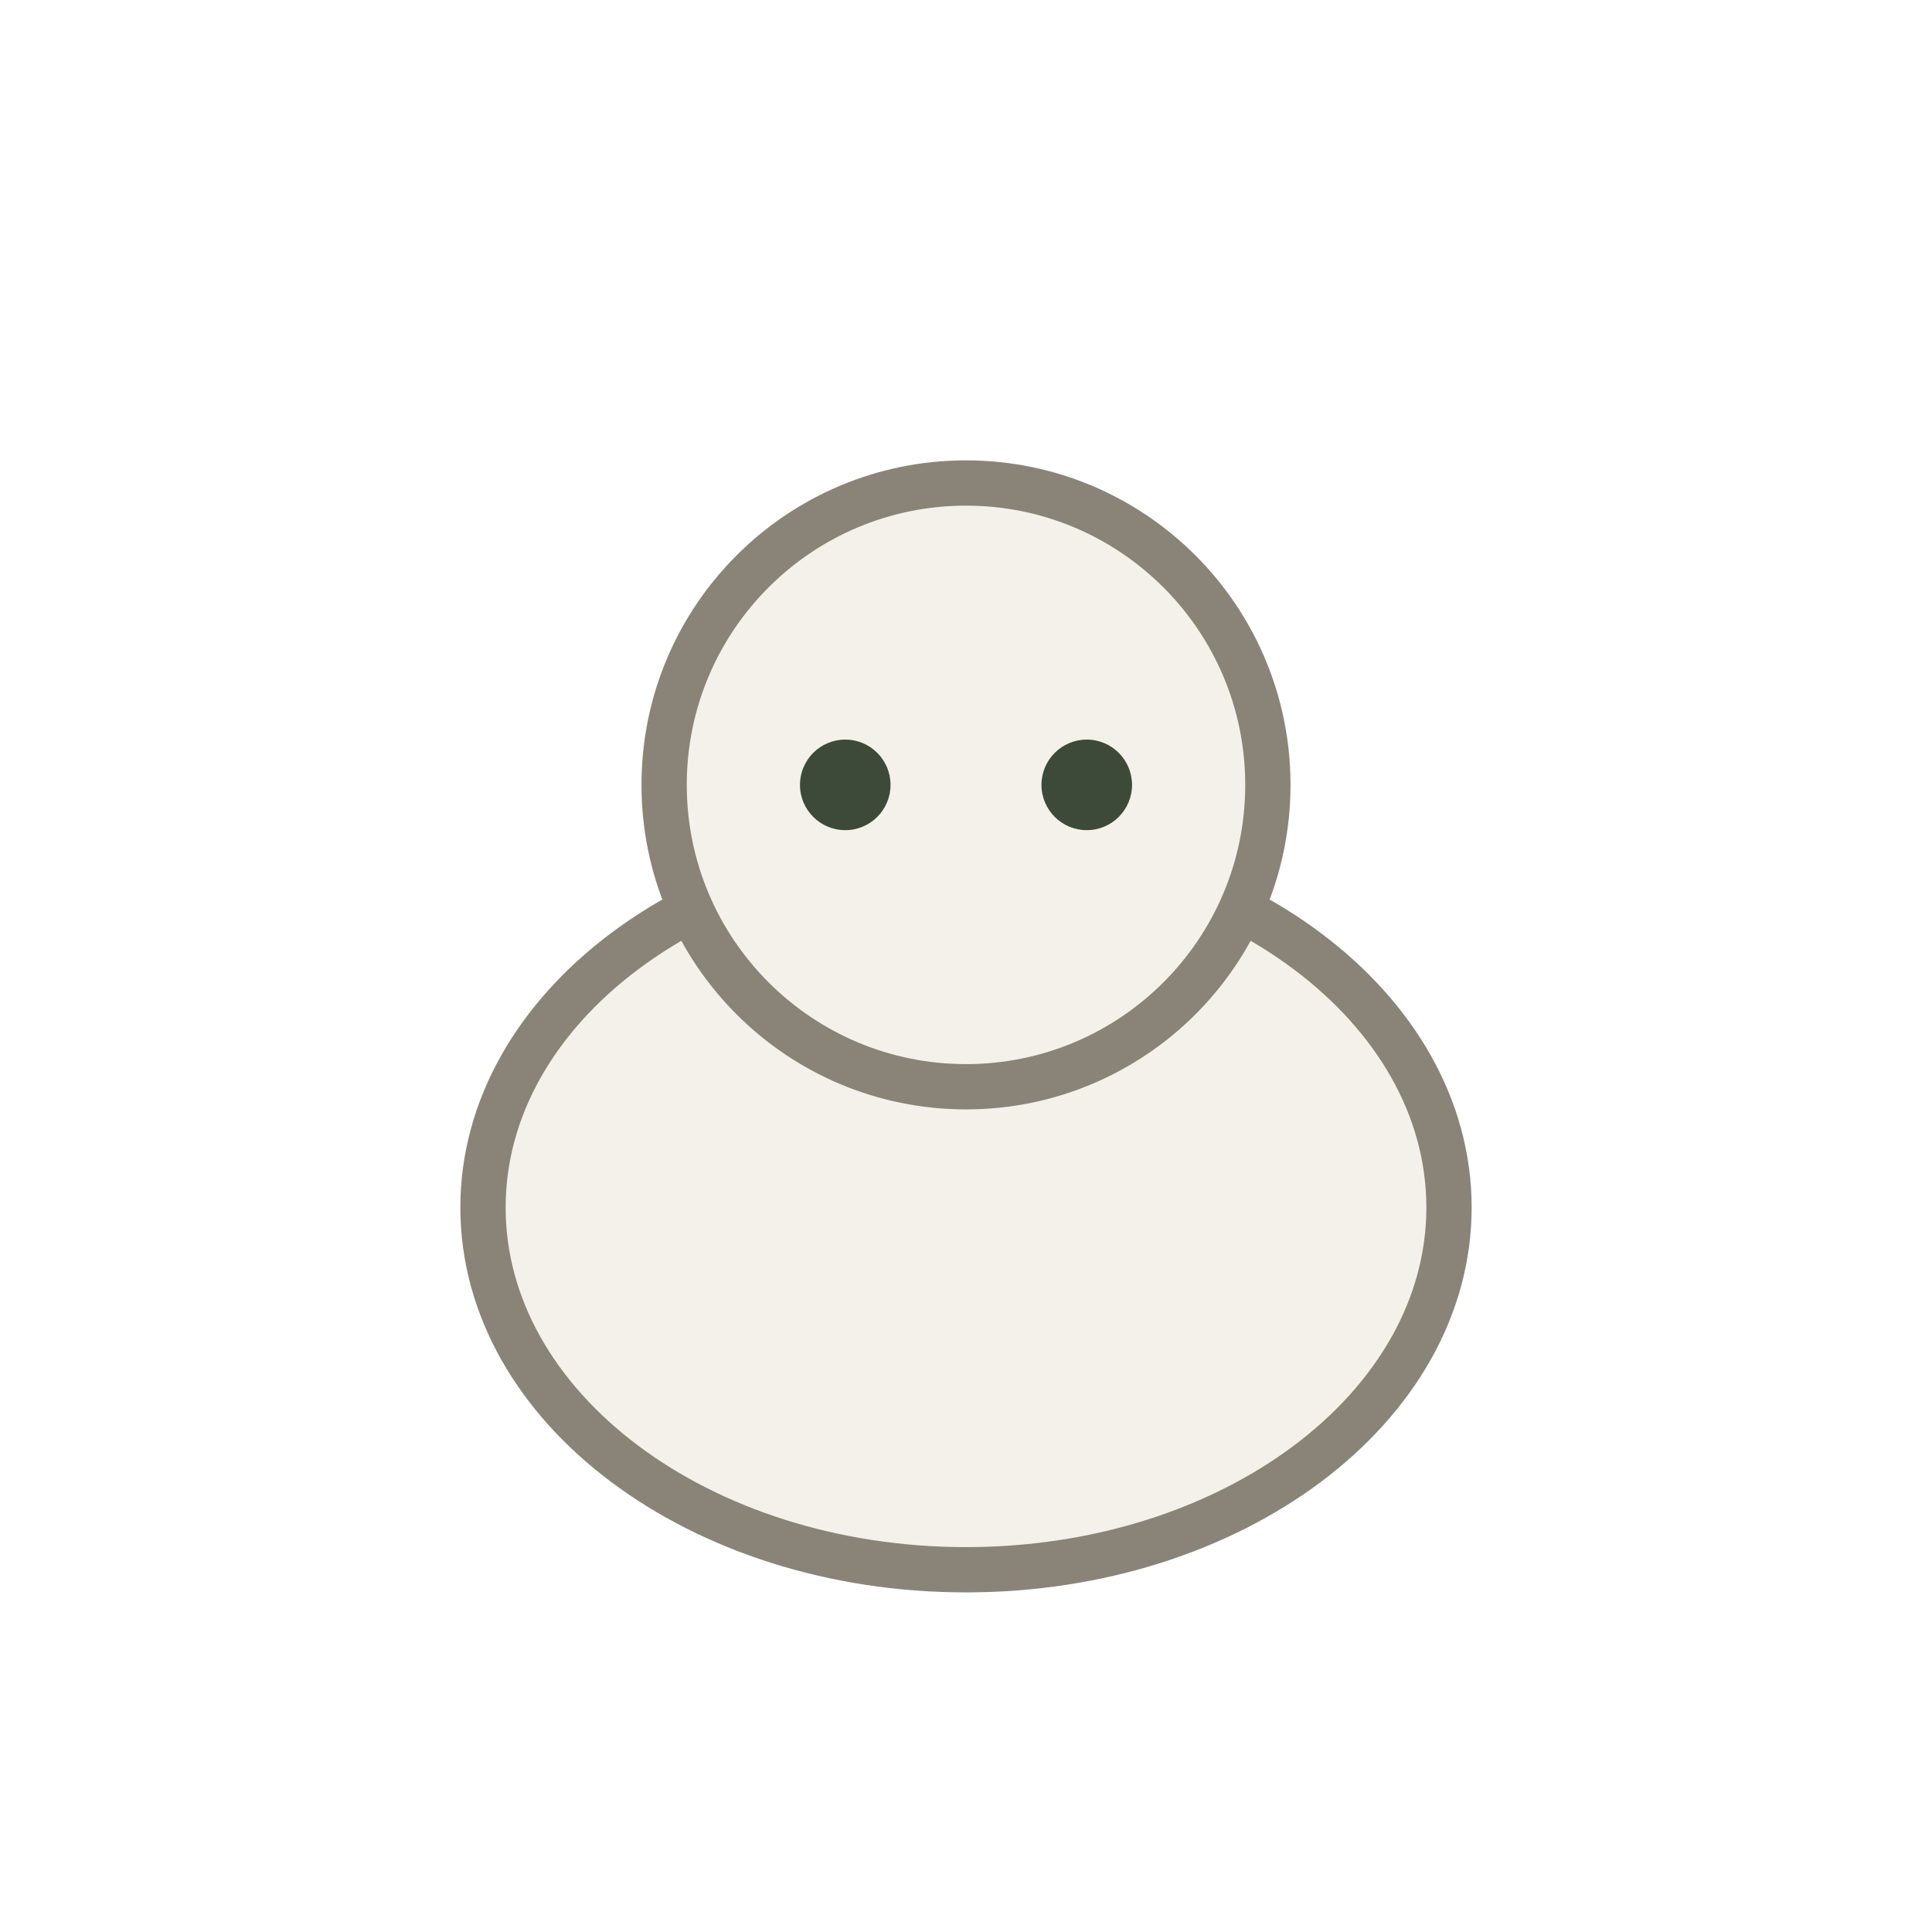
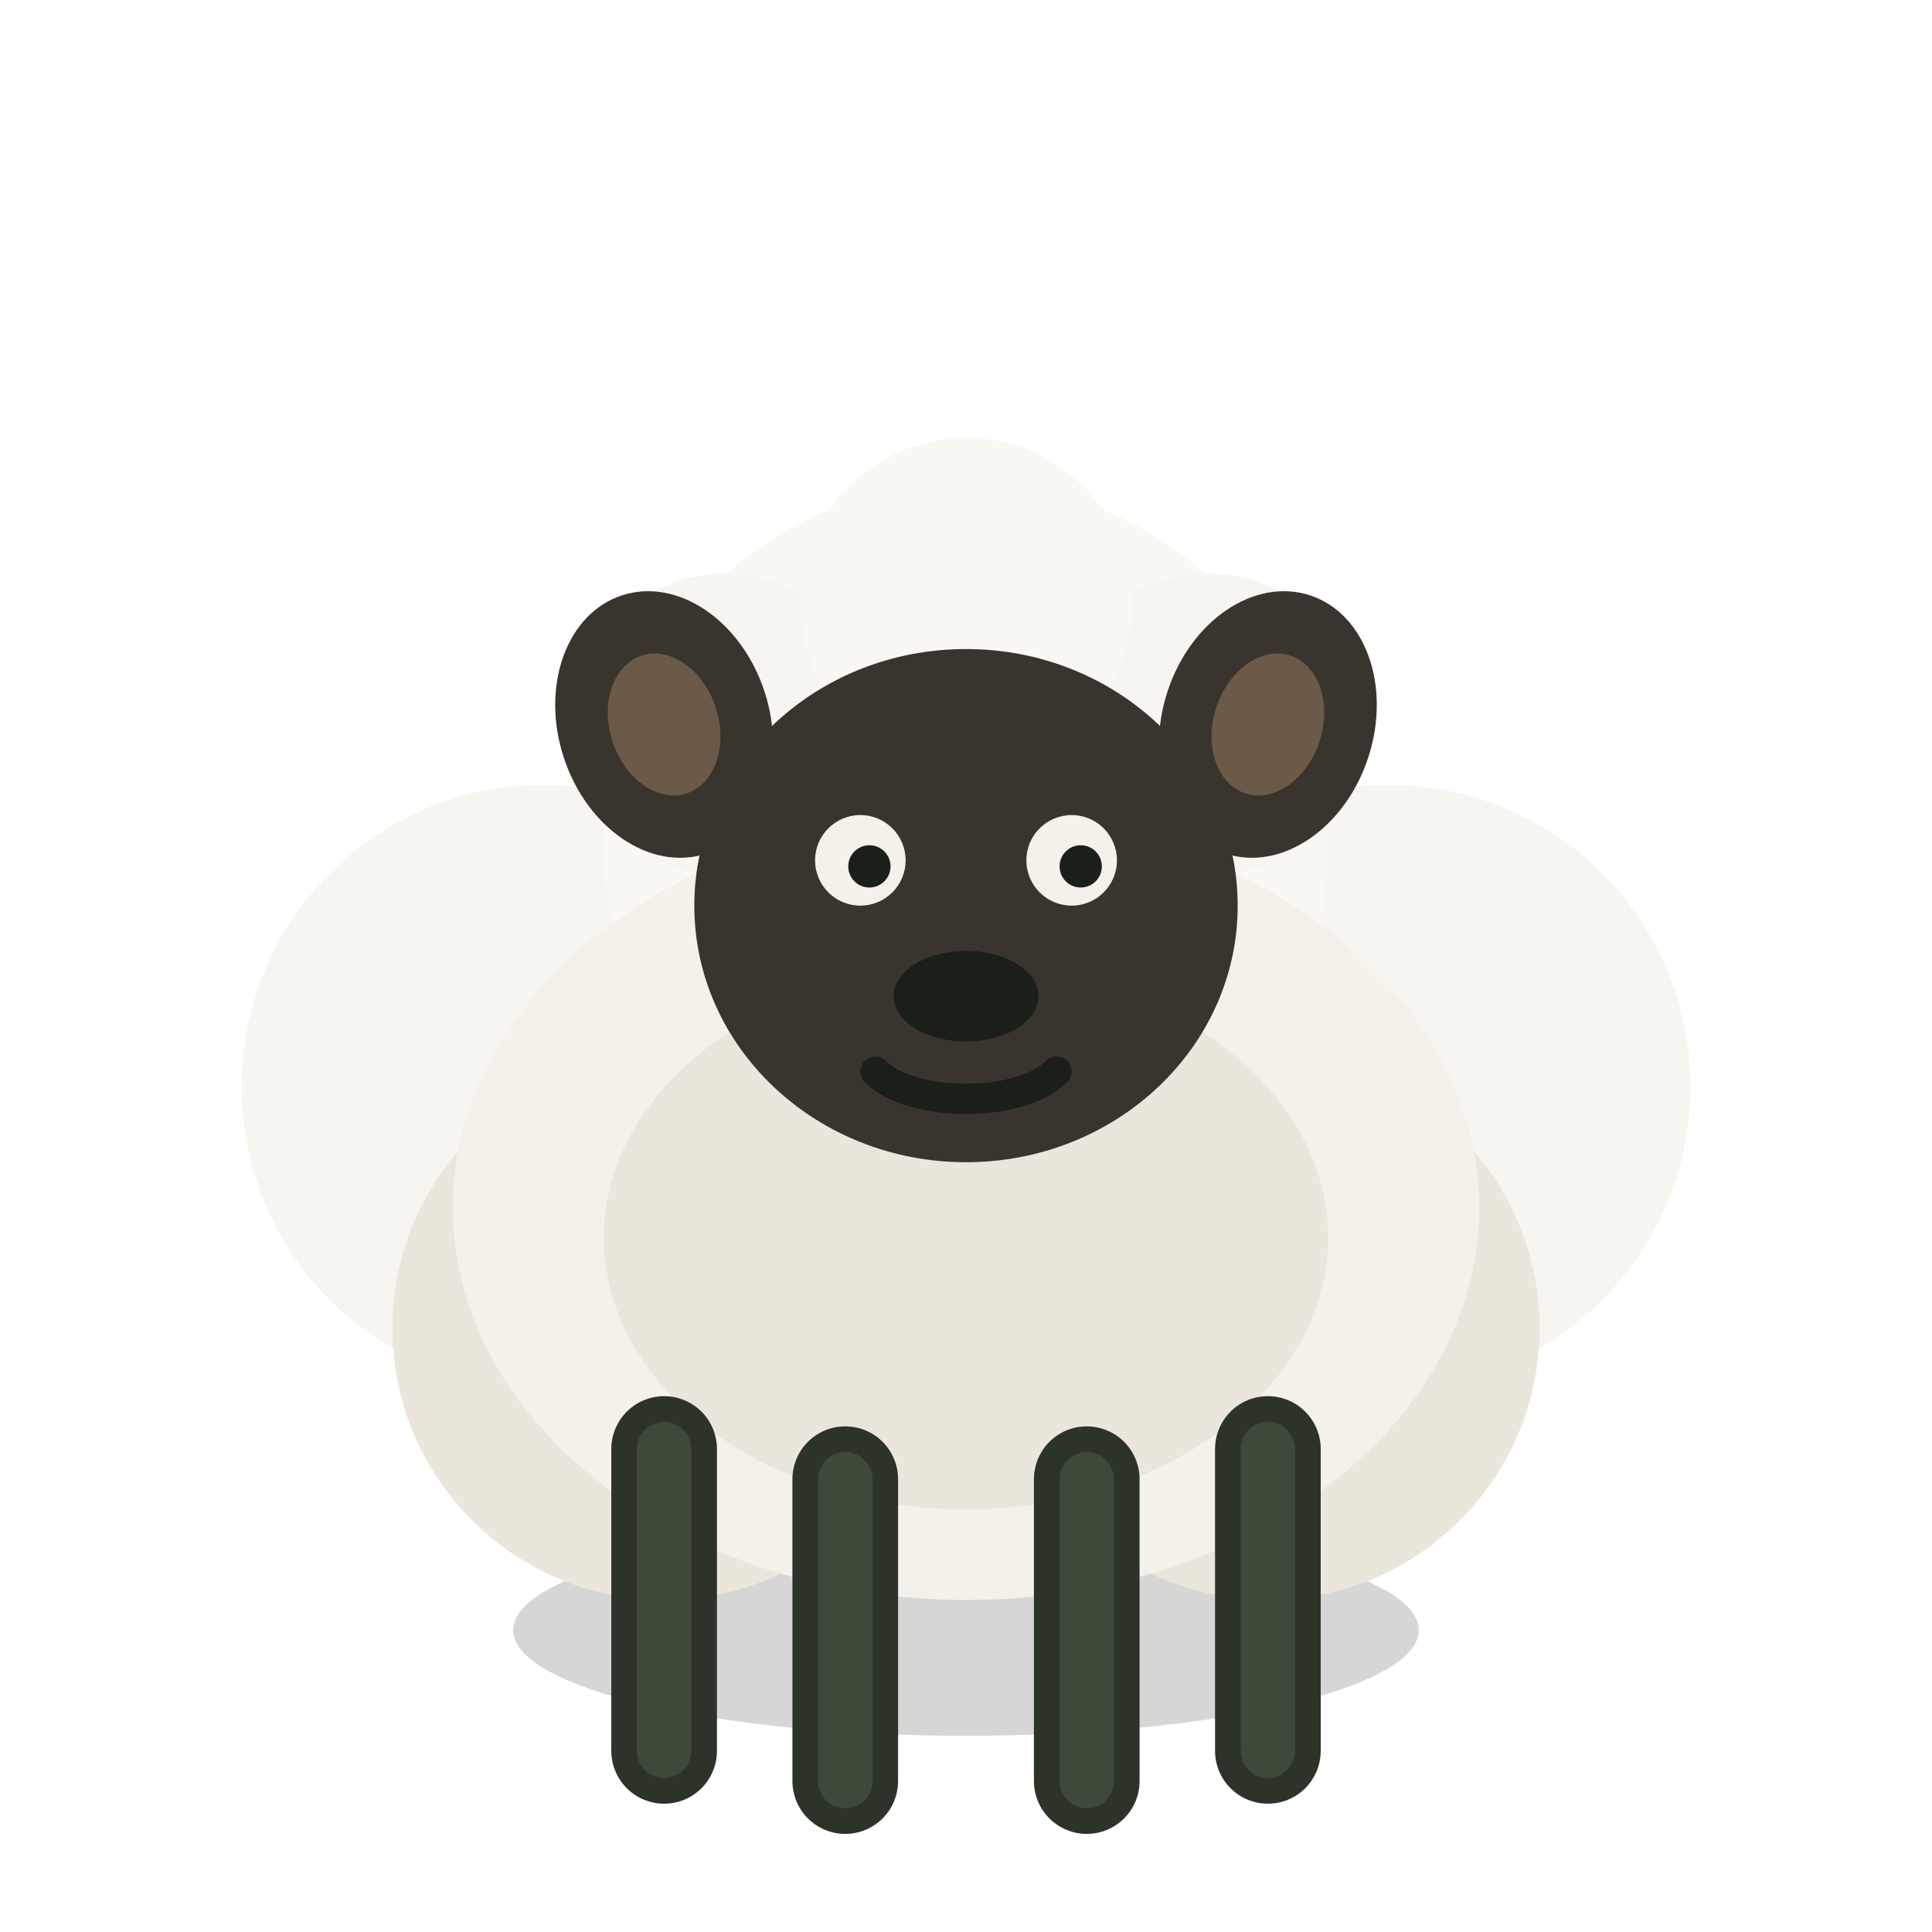
<svg xmlns="http://www.w3.org/2000/svg" viewBox="0 0 64 64" fill="none">
-   <ellipse cx="32" cy="40" rx="16" ry="12" fill="#f4f1ea" stroke="#8a8478" stroke-width="1.5" />
-   <circle cx="32" cy="26" r="10" fill="#f4f1ea" stroke="#8a8478" stroke-width="1.5" />
-   <circle cx="28" cy="26" r="1.5" fill="#3d4a3a" />
-   <circle cx="36" cy="26" r="1.5" fill="#3d4a3a" />
+   <ellipse cx="32" cy="54" rx="15" ry="3.5" fill="#1a1f18" opacity="0.18" />
+   <circle cx="18" cy="36" r="10" fill="#f7f5ef" />
+   <circle cx="46" cy="36" r="10" fill="#f7f5ef" />
+   <circle cx="32" cy="28" r="12" fill="#faf8f3" />
+   <circle cx="22" cy="44" r="9" fill="#ebe6dc" />
+   <circle cx="42" cy="44" r="9" fill="#ebe6dc" />
+   <ellipse cx="32" cy="40" rx="17" ry="13" fill="#f4f1ea" />
+   <ellipse cx="32" cy="41" rx="12" ry="9" fill="#ebe6dc" />
+   <circle cx="24" cy="24" r="5" fill="#f7f5ef" />
+   <circle cx="40" cy="24" r="5" fill="#f7f5ef" />
+   <circle cx="32" cy="20" r="5.5" fill="#faf8f3" />
+   <ellipse cx="32" cy="30" rx="9" ry="8.5" fill="#3a342e" />
+   <circle cx="28.5" cy="28.5" r="1.5" fill="#f4f1ea" />
+   <circle cx="35.5" cy="28.5" r="1.5" fill="#f4f1ea" />
+   <circle cx="28.8" cy="28.7" r="0.7" fill="#1a1f18" />
+   <circle cx="35.8" cy="28.7" r="0.7" fill="#1a1f18" />
+   <ellipse cx="32" cy="33" rx="2.4" ry="1.5" fill="#1a1f18" />
+   <path d="M29 35.5c1.2 1.2 4.8 1.2 6 0" stroke="#1a1f18" stroke-width="1" stroke-linecap="round" fill="none" />
+   <ellipse cx="22" cy="24" rx="3.5" ry="4.5" fill="#3a342e" transform="rotate(-18 22 24)" />
+   <ellipse cx="42" cy="24" rx="3.5" ry="4.5" fill="#3a342e" transform="rotate(18 42 24)" />
+   <ellipse cx="22" cy="24" rx="1.8" ry="2.4" fill="#6b5a48" transform="rotate(-18 22 24)" />
+   <ellipse cx="42" cy="24" rx="1.8" ry="2.4" fill="#6b5a48" transform="rotate(18 42 24)" />
+   <path d="M22 48v10M28 49v10M36 49v10M42 48v10" stroke="#2c3328" stroke-width="3.5" stroke-linecap="round" />
+   <path d="M22 48v10M28 49v10M36 49v10M42 48v10" stroke="#3d4a3a" stroke-width="1.8" stroke-linecap="round" />
</svg>
